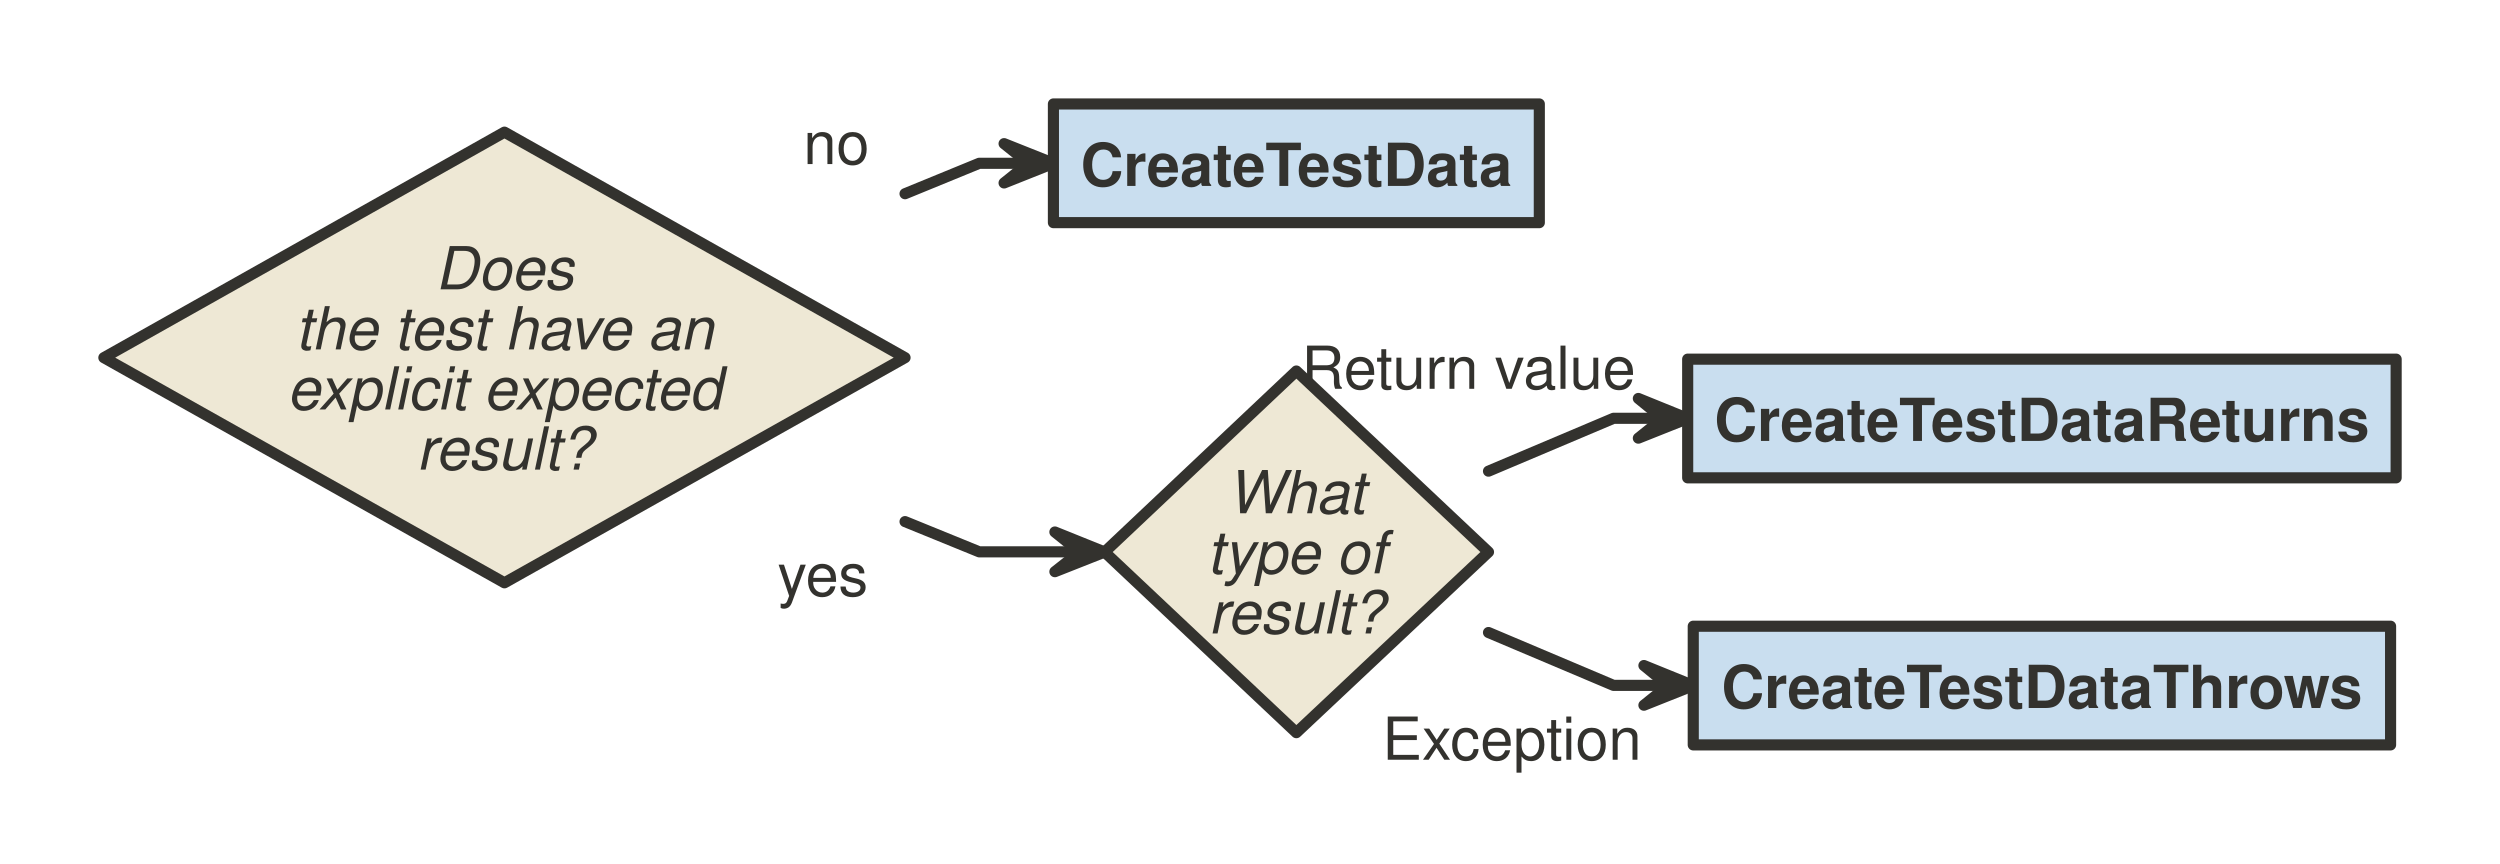
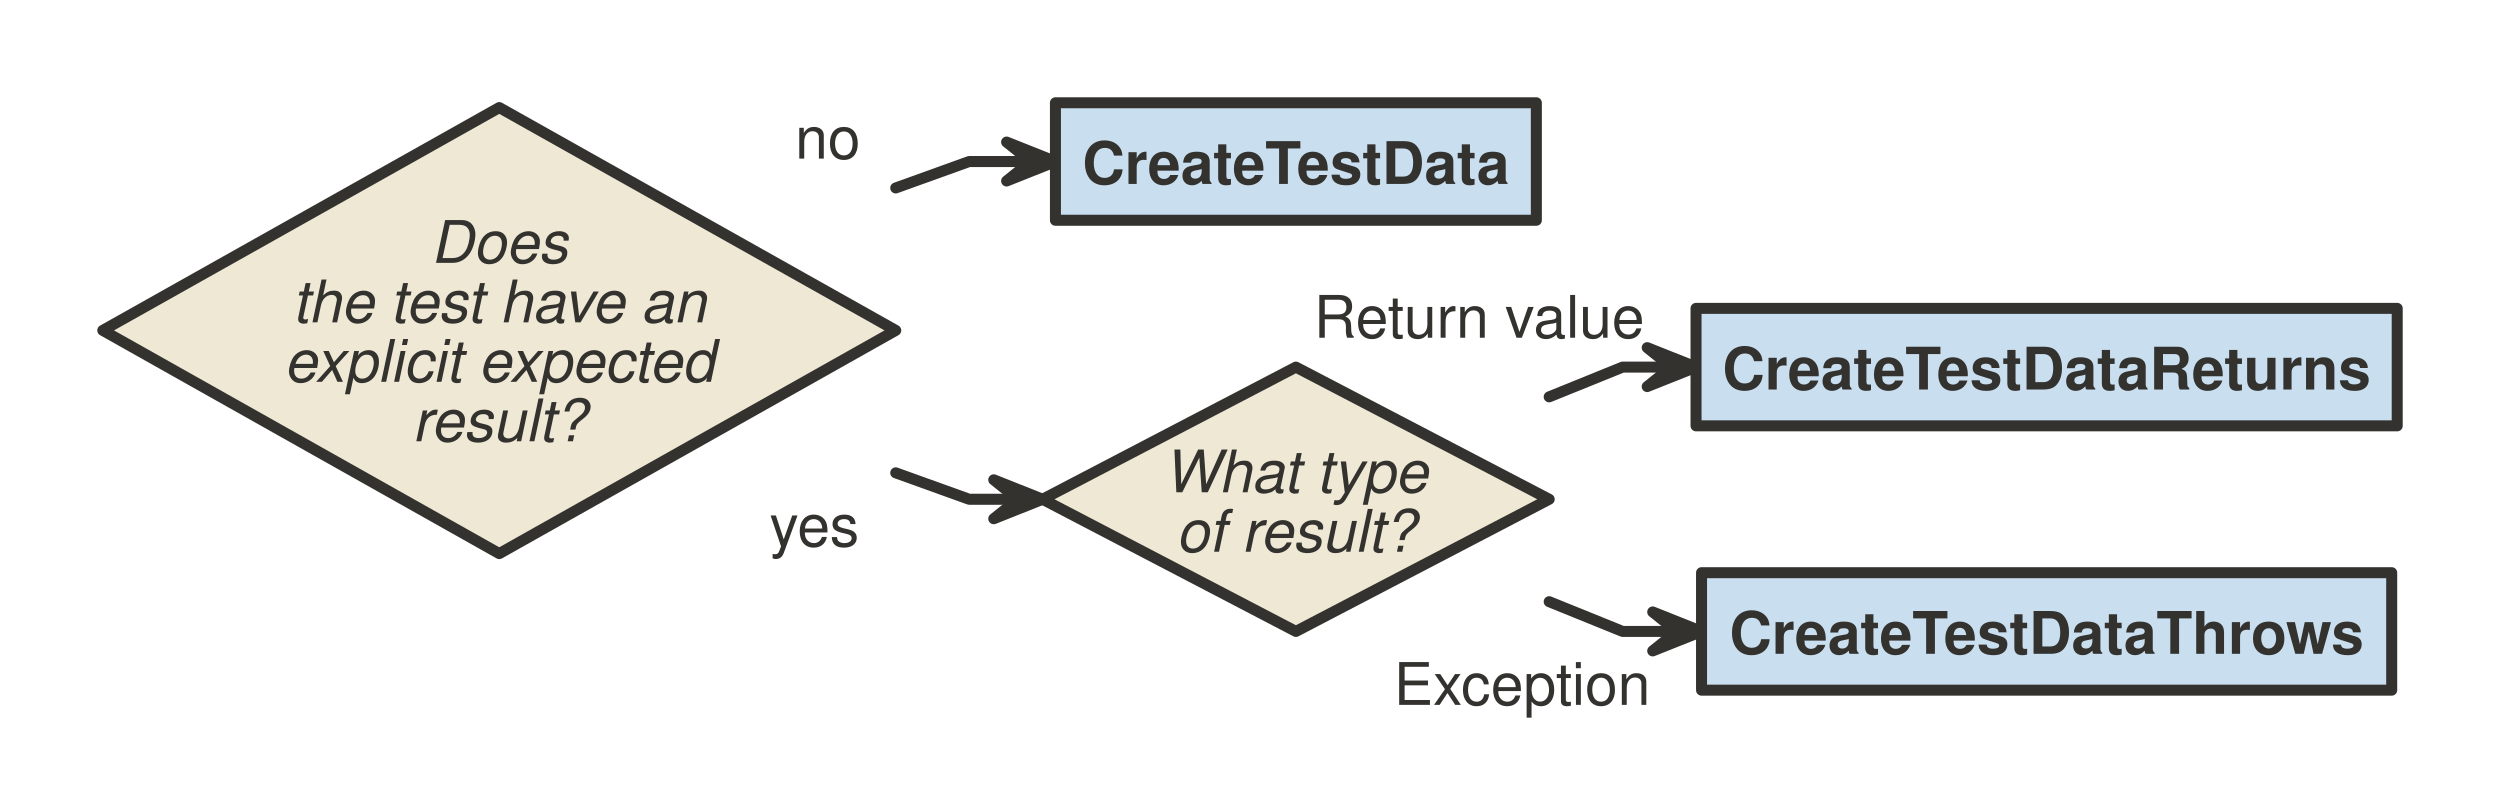
- <svg xmlns="http://www.w3.org/2000/svg" version="1.1" baseProfile="full" width="674.0" height="232.8" viewBox="0 0 674 232.75">
+ <svg xmlns="http://www.w3.org/2000/svg" version="1.1" baseProfile="full" width="681.0" height="220.0" viewBox="0 0 681 220">
  <g stroke-width="1.0" text-align="left" font="12pt Helvetica, Arial, sans-serif" font-size="12pt" font-family="Helvetica" font-weight="bold" font-style="normal">
    <g font-family="Helvetica" font-size="12pt" font-weight="bold" font-style="normal" stroke-width="3.0" stroke-linejoin="round" stroke-linecap="round" stroke="#33322E">
      <g stroke="transparent" fill="transparent">
-         <rect x="0.0" y="0.0" height="232.8" width="674.0" stroke="none" />
+         <rect x="0.0" y="0.0" height="220.0" width="681.0" stroke="none" />
      </g>
      <g transform="translate(8, 8)" fill="#33322E">
        <g transform="translate(20, 20)" fill="#33322E" font-family="Helvetica" font-size="12pt" font-weight="normal" font-style="normal">
-           <text x="188.6" y="16.2" stroke="none">no</text>
-           <path d="M216.0 24.2 L236 16 L249.333 16 L249.3 16.0 " fill="none" />
-           <path d="M242.7 21.3 L249.3 16.0 L242.7 10.7 L256.0 16.0 Z" />
-           <text x="181.6" y="132.6" stroke="none">yes</text>
-           <path d="M216.0 112.6 L236 120.75 L263.083 120.75 L263.1 120.8 " fill="none" />
-           <path d="M256.4 126.1 L263.1 120.8 L256.4 115.4 L269.8 120.8 Z" />
-           <text x="322.9" y="76.8" stroke="none">Return value</text>
-           <path d="M373.3 99.0 L407 84.75 L420.333 84.75 L420.3 84.8 " fill="none" />
-           <path d="M413.7 90.1 L420.3 84.8 L413.7 79.4 L427.0 84.8 Z" />
-           <text x="344.7" y="176.8" stroke="none">Exception</text>
-           <path d="M373.3 142.5 L407 156.75 L421.833 156.75 L421.8 156.8 " fill="none" />
-           <path d="M415.2 162.1 L421.8 156.8 L415.2 151.4 L428.5 156.8 Z" />
+           <text x="188.6" y="15.2" stroke="none">no</text>
+           <path d="M216.0 23.2 L236 16 L252.833 16 L252.8 16.0 " fill="none" />
+           <path d="M246.2 21.3 L252.8 16.0 L246.2 10.7 L259.5 16.0 Z" />
+           <text x="181.6" y="120.8" stroke="none">yes</text>
+           <path d="M216.0 100.8 L236 108 L249.333 108 L249.3 108.0 " fill="none" />
+           <path d="M242.7 113.3 L249.3 108.0 L242.7 102.7 L256.0 108.0 Z" />
+           <text x="329.9" y="64.0" stroke="none">Return value</text>
+           <path d="M394.0 80.1 L414 72 L427.333 72 L427.3 72.0 " fill="none" />
+           <path d="M420.7 77.3 L427.3 72.0 L420.7 66.7 L434.0 72.0 Z" />
+           <text x="351.7" y="164.0" stroke="none">Exception</text>
+           <path d="M394.0 135.9 L414 144 L428.833 144 L428.8 144.0 " fill="none" />
+           <path d="M422.2 149.3 L428.8 144.0 L422.2 138.7 L435.5 144.0 Z" />
          <g data-name="Does">
            <g fill="#eee8d5" stroke="#33322E" data-name="Does">
-               <path d="M108.0 7.6 L216.0 68.4 L108.0 129.1 L0.0 68.4 Z" data-name="Does" />
+               <path d="M108.0 1.3 L216.0 62.0 L108.0 122.8 L0.0 62.0 Z" data-name="Does" />
            </g>
-             <g transform="translate(36, 27.875)" font-family="Helvetica" font-size="12pt" font-weight="normal" font-style="italic" data-name="Does" data-compartment="0">
+             <g transform="translate(36, 21.5)" font-family="Helvetica" font-size="12pt" font-weight="normal" font-style="italic" data-name="Does" data-compartment="0">
              <g transform="translate(8, 8)" fill="#33322E" text-align="center" data-name="Does" data-compartment="0">
                <text x="64.0" y="14.1" stroke="none" text-anchor="middle" data-name="Does" data-compartment="0">Does</text>
                <text x="64.0" y="30.3" stroke="none" text-anchor="middle" data-name="Does" data-compartment="0">the test have an</text>
                <text x="64.0" y="46.5" stroke="none" text-anchor="middle" data-name="Does" data-compartment="0">explicit expected</text>
                <text x="64.0" y="62.7" stroke="none" text-anchor="middle" data-name="Does" data-compartment="0">result?</text>
              </g>
            </g>
          </g>
          <g data-name="CreateTestData">
            <g fill="#C9DEEF" stroke="#33322E" data-name="CreateTestData">
-               <rect x="256.0" y="0.0" height="32.0" width="131.0" data-name="CreateTestData" />
+               <rect x="259.5" y="0.0" height="32.0" width="131.0" data-name="CreateTestData" />
            </g>
-             <g transform="translate(256, 0)" font-family="Helvetica" font-size="12pt" font-weight="bold" font-style="normal" data-name="CreateTestData" data-compartment="0">
+             <g transform="translate(259.5, 0)" font-family="Helvetica" font-size="12pt" font-weight="bold" font-style="normal" data-name="CreateTestData" data-compartment="0">
              <g transform="translate(8, 8)" fill="#33322E" text-align="center" data-name="CreateTestData" data-compartment="0">
                <text x="57.5" y="14.1" stroke="none" text-anchor="middle" data-name="CreateTestData" data-compartment="0">CreateTestData</text>
              </g>
            </g>
          </g>
-           <g data-name="What">
-             <g fill="#eee8d5" stroke="#33322E" data-name="What">
-               <path d="M321.5 72.0 L373.3 120.8 L321.5 169.5 L269.8 120.8 Z" data-name="What" />
+           <g data-name="What type">
+             <g fill="#eee8d5" stroke="#33322E" data-name="What type">
+               <path d="M325.0 72.0 L394.0 108.0 L325.0 144.0 L256.0 108.0 Z" data-name="What type" />
            </g>
-             <g transform="translate(287, 88.25)" font-family="Helvetica" font-size="12pt" font-weight="normal" font-style="italic" data-name="What" data-compartment="0">
-               <g transform="translate(8, 8)" fill="#33322E" text-align="center" data-name="What" data-compartment="0">
-                 <text x="26.5" y="14.1" stroke="none" text-anchor="middle" data-name="What" data-compartment="0">What</text>
-                 <text x="26.5" y="30.3" stroke="none" text-anchor="middle" data-name="What" data-compartment="0">type of</text>
-                 <text x="26.5" y="46.5" stroke="none" text-anchor="middle" data-name="What" data-compartment="0">result?</text>
+             <g transform="translate(279, 84)" font-family="Helvetica" font-size="12pt" font-weight="normal" font-style="italic" data-name="What type" data-compartment="0">
+               <g transform="translate(8, 8)" fill="#33322E" text-align="center" data-name="What type" data-compartment="0">
+                 <text x="38.0" y="14.1" stroke="none" text-anchor="middle" data-name="What type" data-compartment="0">What type</text>
+                 <text x="38.0" y="30.3" stroke="none" text-anchor="middle" data-name="What type" data-compartment="0">of result?</text>
              </g>
            </g>
          </g>
          <g data-name="CreateTestDataReturns">
            <g fill="#C9DEEF" stroke="#33322E" data-name="CreateTestDataReturns">
-               <rect x="427.0" y="68.8" height="32.0" width="191.0" data-name="CreateTestDataReturns" />
+               <rect x="434.0" y="56.0" height="32.0" width="191.0" data-name="CreateTestDataReturns" />
            </g>
-             <g transform="translate(427, 68.75)" font-family="Helvetica" font-size="12pt" font-weight="bold" font-style="normal" data-name="CreateTestDataReturns" data-compartment="0">
+             <g transform="translate(434, 56)" font-family="Helvetica" font-size="12pt" font-weight="bold" font-style="normal" data-name="CreateTestDataReturns" data-compartment="0">
              <g transform="translate(8, 8)" fill="#33322E" text-align="center" data-name="CreateTestDataReturns" data-compartment="0">
                <text x="87.5" y="14.1" stroke="none" text-anchor="middle" data-name="CreateTestDataReturns" data-compartment="0">CreateTestDataReturns</text>
              </g>
            </g>
          </g>
          <g data-name="CreateTestDataThrows">
            <g fill="#C9DEEF" stroke="#33322E" data-name="CreateTestDataThrows">
-               <rect x="428.5" y="140.8" height="32.0" width="188.0" data-name="CreateTestDataThrows" />
+               <rect x="435.5" y="128.0" height="32.0" width="188.0" data-name="CreateTestDataThrows" />
            </g>
-             <g transform="translate(428.5, 140.75)" font-family="Helvetica" font-size="12pt" font-weight="bold" font-style="normal" data-name="CreateTestDataThrows" data-compartment="0">
+             <g transform="translate(435.5, 128)" font-family="Helvetica" font-size="12pt" font-weight="bold" font-style="normal" data-name="CreateTestDataThrows" data-compartment="0">
              <g transform="translate(8, 8)" fill="#33322E" text-align="center" data-name="CreateTestDataThrows" data-compartment="0">
                <text x="86.0" y="14.1" stroke="none" text-anchor="middle" data-name="CreateTestDataThrows" data-compartment="0">CreateTestDataThrows</text>
              </g>
            </g>
          </g>
        </g>
      </g>
    </g>
  </g>
</svg>
